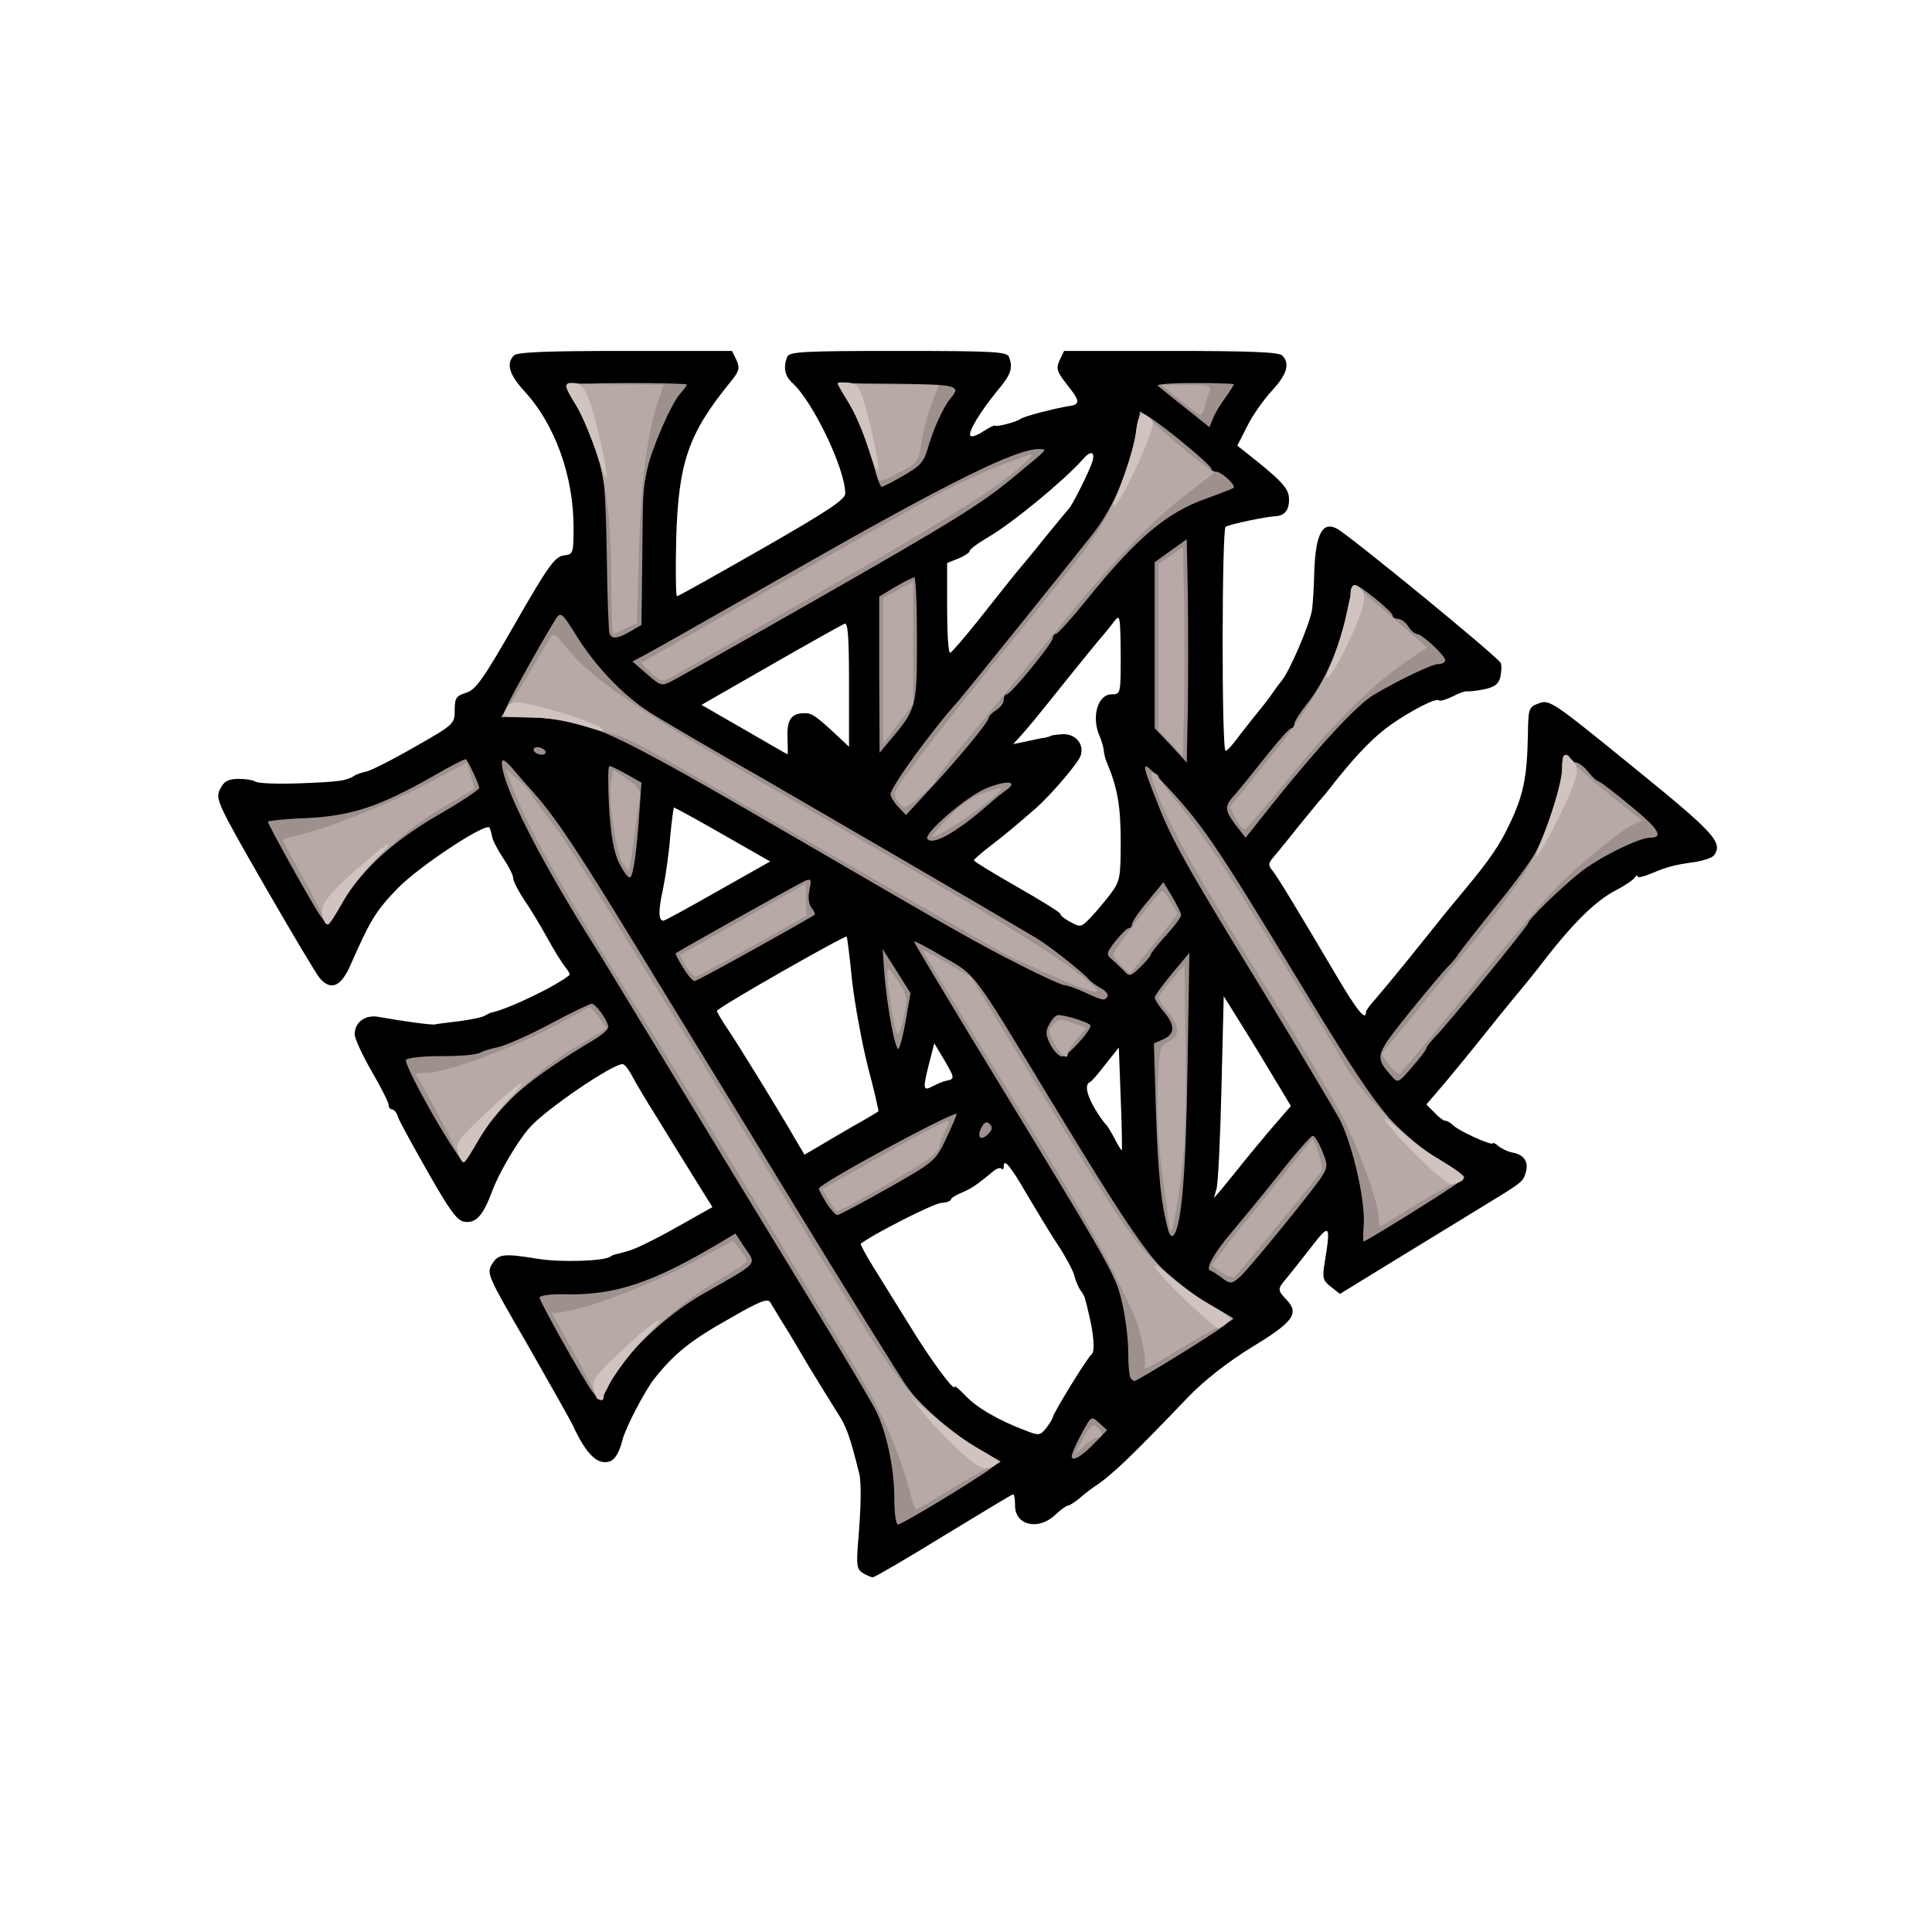
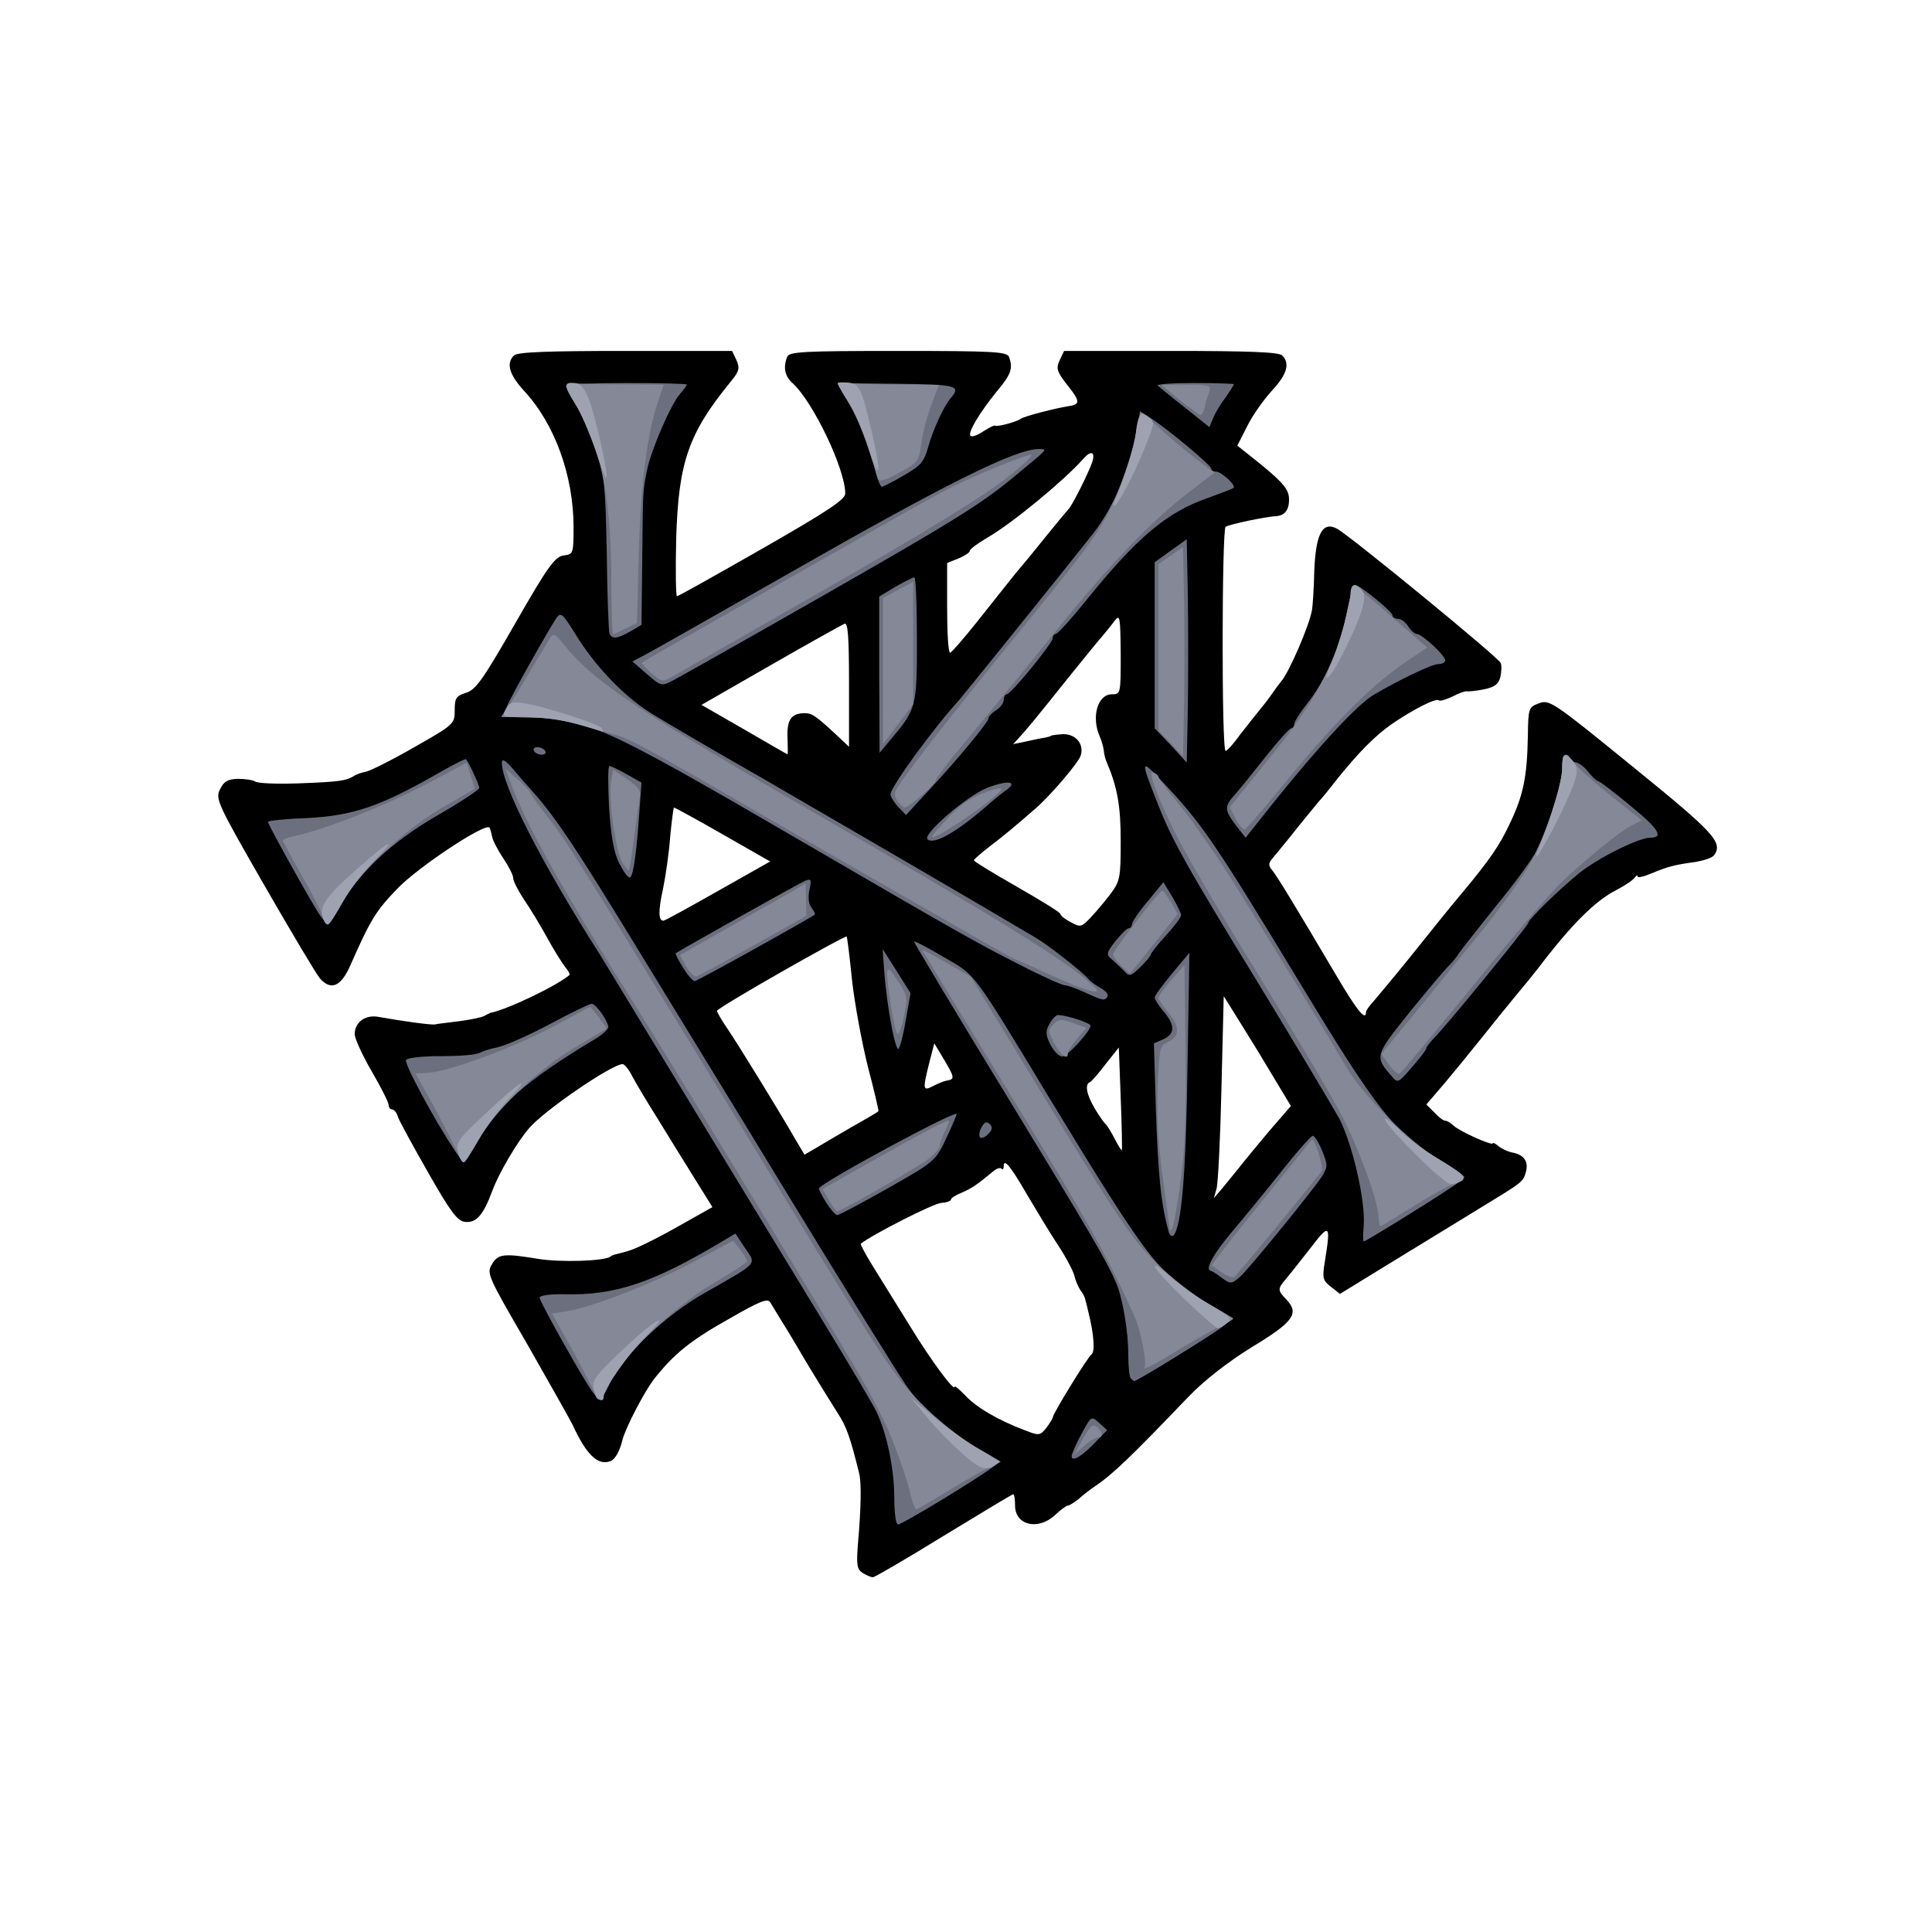
<svg xmlns="http://www.w3.org/2000/svg" version="1.0" width="512px" height="512px" viewBox="0 0 5120 5120" preserveAspectRatio="xMidYMid meet">
  <g id="layer101" fill="#000000" stroke="none">
    <path d="M2287 4169 c-16 -10 -18 -20 -13 -82 8 -92 9 -157 3 -182 -24 -97 -34 -125 -57 -160 -14 -22 -48 -77 -76 -123 -27 -46 -59 -100 -72 -120 -12 -20 -26 -43 -31 -51 -7 -11 -29 -2 -107 43 -104 58 -148 94 -201 161 -26 34 -77 132 -84 163 -6 26 -19 50 -31 54 -33 13 -64 -16 -101 -97 -8 -16 -63 -113 -121 -215 -104 -179 -107 -186 -92 -210 16 -27 31 -29 121 -14 62 10 177 6 193 -6 1 -2 5 -3 10 -5 4 -1 21 -5 37 -10 17 -4 74 -32 127 -62 l96 -54 -51 -82 c-28 -45 -72 -116 -97 -157 -26 -41 -55 -90 -64 -107 -9 -18 -21 -33 -26 -33 -28 0 -207 122 -248 170 -32 37 -80 119 -97 165 -24 65 -43 87 -73 83 -20 -2 -39 -28 -97 -130 -40 -70 -76 -136 -80 -147 -3 -12 -11 -21 -16 -21 -5 0 -9 -5 -9 -12 0 -6 -20 -46 -45 -89 -25 -43 -45 -87 -45 -98 0 -32 28 -53 64 -46 67 12 135 21 148 20 7 -2 37 -5 67 -9 29 -4 59 -10 65 -14 6 -3 13 -7 16 -8 43 -8 175 -71 209 -100 2 -2 -3 -12 -11 -21 -8 -10 -30 -45 -48 -78 -18 -33 -46 -79 -62 -102 -15 -23 -28 -48 -28 -56 0 -8 -12 -31 -26 -52 -14 -21 -28 -47 -30 -58 -2 -11 -5 -21 -7 -24 -13 -12 -189 105 -243 161 -58 60 -72 83 -125 203 -25 58 -52 69 -81 36 -9 -10 -75 -121 -147 -246 -124 -216 -131 -230 -118 -255 10 -21 20 -27 47 -28 19 0 40 3 46 7 6 5 57 7 115 5 109 -4 126 -7 146 -19 7 -5 22 -10 33 -12 11 -2 69 -31 128 -65 106 -60 107 -62 107 -98 0 -32 4 -38 30 -46 26 -8 45 -35 131 -185 87 -152 105 -176 128 -179 25 -3 26 -5 26 -75 0 -136 -50 -274 -131 -361 -40 -44 -48 -73 -27 -94 9 -9 88 -12 295 -12 l283 0 12 25 c9 21 7 29 -16 57 -112 137 -138 214 -144 415 -2 84 -1 153 2 153 4 0 105 -57 226 -126 171 -98 220 -130 220 -146 0 -65 -85 -243 -140 -293 -20 -18 -25 -41 -14 -69 5 -14 41 -16 294 -16 253 0 289 2 294 16 11 30 6 46 -33 92 -46 57 -77 109 -69 117 4 4 19 -2 34 -12 16 -10 29 -17 31 -15 5 4 57 -10 68 -18 9 -7 91 -28 129 -34 29 -4 28 -14 -5 -55 -28 -36 -31 -44 -21 -66 l12 -25 283 0 c207 0 286 3 295 12 21 21 13 50 -27 93 -22 24 -52 66 -66 95 l-26 51 24 19 c94 74 112 94 113 121 1 30 -11 46 -36 47 -29 2 -120 21 -132 28 -10 6 -11 594 0 594 4 0 22 -20 39 -44 18 -23 41 -52 50 -63 10 -12 25 -31 33 -43 8 -12 20 -28 25 -34 21 -23 76 -151 82 -190 2 -12 5 -58 6 -104 4 -98 22 -131 60 -111 35 19 428 341 434 356 3 7 2 24 -1 38 -5 18 -15 26 -44 32 -20 4 -41 6 -45 5 -4 -1 -21 5 -38 14 -17 8 -33 13 -36 10 -7 -7 -68 24 -125 63 -44 31 -87 74 -148 150 -19 25 -39 49 -45 55 -5 6 -28 34 -50 61 -22 28 -44 55 -50 62 -5 7 -16 19 -23 28 -11 13 -11 19 0 32 13 16 60 93 174 286 51 86 74 114 74 89 0 -4 10 -18 23 -32 12 -14 53 -63 91 -110 97 -121 96 -120 146 -180 68 -82 94 -120 119 -173 38 -78 48 -127 50 -237 1 -73 2 -76 29 -86 28 -11 38 -4 248 167 217 176 240 201 217 235 -5 7 -26 14 -48 18 -59 8 -76 13 -117 30 -21 9 -38 13 -38 9 0 -5 -4 -3 -8 3 -4 6 -26 21 -49 33 -55 28 -118 90 -206 206 -4 5 -17 21 -28 35 -12 14 -47 57 -78 95 -31 39 -60 75 -66 82 -5 7 -15 18 -20 25 -6 7 -31 38 -57 69 l-48 56 21 21 c11 12 24 22 29 22 5 0 15 6 22 13 16 15 102 54 104 47 0 -3 8 1 16 8 9 7 26 15 39 17 28 6 40 24 33 50 -8 28 -6 26 -129 101 -60 37 -167 102 -237 145 l-127 78 -24 -19 c-22 -17 -23 -23 -16 -67 16 -99 13 -102 -37 -37 -25 32 -54 69 -65 82 -24 28 -24 31 1 57 34 36 17 59 -94 126 -63 39 -124 87 -164 128 -157 164 -204 209 -252 241 -12 8 -31 23 -42 33 -12 9 -24 17 -28 17 -4 0 -19 11 -34 25 -45 42 -106 27 -106 -25 0 -17 -2 -30 -5 -30 -3 0 -85 50 -184 110 -99 61 -183 110 -188 110 -4 0 -16 -5 -26 -11z m503 -413 c0 -9 93 -161 103 -167 9 -7 6 -53 -8 -109 -3 -14 -7 -30 -9 -36 -1 -7 -7 -18 -13 -25 -5 -8 -13 -25 -16 -39 -4 -14 -23 -50 -43 -80 -20 -30 -56 -90 -81 -132 -45 -78 -63 -100 -63 -77 0 7 -3 10 -6 6 -3 -3 -11 -1 -18 4 -46 38 -60 48 -86 59 -17 7 -30 15 -30 19 0 4 -12 8 -26 9 -20 1 -181 83 -213 108 -1 2 13 29 33 61 20 32 64 103 98 158 55 90 118 175 118 160 0 -4 12 7 28 23 28 31 88 66 157 92 38 15 41 15 58 -6 9 -12 17 -25 17 -28z m490 -657 c14 -18 51 -63 83 -101 l58 -67 -59 -98 c-32 -54 -73 -119 -89 -145 l-30 -48 -6 243 c-3 133 -9 253 -13 267 l-7 25 19 -22 c10 -12 30 -37 44 -54z m-1020 -114 c36 -20 66 -38 68 -40 1 -1 -11 -54 -28 -118 -16 -64 -35 -167 -42 -229 -6 -62 -13 -114 -14 -116 -3 -5 -344 189 -344 197 0 3 12 24 27 46 28 41 137 218 180 293 l25 42 31 -18 c18 -11 61 -36 97 -57z m710 -75 l-5 -134 -35 44 c-19 25 -38 47 -42 48 -14 6 -8 34 14 71 12 20 25 38 29 41 3 3 14 20 23 38 10 19 18 32 19 30 1 -1 0 -64 -3 -138z m-462 -46 c23 -4 22 -8 -5 -54 l-27 -45 -13 50 c-18 72 -18 78 10 63 12 -6 28 -13 35 -14z m435 -495 c25 -34 27 -42 27 -140 0 -94 -9 -143 -37 -209 -4 -8 -7 -22 -8 -32 -1 -9 -6 -25 -10 -35 -24 -52 -6 -113 31 -113 24 0 24 -1 24 -107 -1 -99 -2 -106 -16 -88 -8 11 -23 29 -32 40 -10 11 -48 58 -86 105 -100 125 -107 133 -130 159 l-21 23 34 -7 c18 -4 41 -9 50 -10 9 -2 16 -4 16 -5 0 -1 12 -3 27 -4 36 -4 62 24 52 56 -5 18 -77 103 -119 140 -47 41 -86 74 -122 101 -23 18 -42 34 -42 37 0 3 51 34 114 70 63 36 115 68 115 72 0 4 12 14 28 22 25 14 28 13 52 -12 14 -15 38 -43 53 -63z m-1040 -8 l138 -78 -126 -72 c-68 -39 -127 -71 -129 -71 -1 0 -6 35 -10 78 -3 42 -12 104 -19 138 -13 59 -12 84 1 84 4 0 69 -36 145 -79z m184 -406 c-2 -48 10 -65 46 -65 19 0 30 8 83 57 l34 32 0 -165 c0 -129 -3 -165 -12 -161 -7 3 -95 52 -196 110 l-183 105 113 65 c62 36 114 66 115 66 1 1 1 -19 0 -44z m503 -308 c36 -45 68 -86 73 -92 4 -5 17 -21 28 -35 12 -14 47 -56 78 -95 31 -38 59 -72 62 -75 9 -7 56 -101 64 -127 8 -27 -5 -30 -26 -5 -51 57 -187 169 -251 206 -27 16 -48 31 -48 36 0 4 -13 13 -30 20 l-30 12 0 119 c0 66 3 119 8 119 4 -1 36 -38 72 -83z" />
  </g>
-   <g id="layer102" fill="#9d908d" stroke="none">
+   <g id="layer102" fill="#6c6f7e" stroke="none">
    <path d="M2370 3969 c0 -76 -20 -172 -48 -229 -9 -19 -76 -132 -148 -250 -72 -118 -231 -379 -353 -580 -122 -201 -226 -372 -231 -380 -154 -241 -261 -451 -260 -509 1 -11 8 -7 27 14 14 17 41 48 61 70 59 68 114 151 272 410 84 138 269 439 410 671 141 231 276 448 299 482 45 66 114 126 199 174 l52 30 -22 18 c-38 29 -237 150 -248 150 -6 0 -10 -30 -10 -71z" />
    <path d="M2840 3859 c0 -6 12 -33 26 -59 26 -48 26 -48 47 -29 l21 19 -30 31 c-36 38 -64 55 -64 38z" />
    <path d="M1569 3687 c-26 -36 -139 -238 -139 -248 0 -6 29 -10 68 -9 133 3 233 -31 414 -139 l37 -22 25 38 c31 45 38 37 -104 118 -107 60 -219 167 -255 243 -11 23 -22 42 -25 42 -3 -1 -12 -11 -21 -23z" />
    <path d="M2997 3653 c-4 -3 -7 -32 -7 -64 0 -62 -15 -149 -32 -189 -25 -58 -64 -125 -295 -504 -134 -219 -242 -400 -241 -401 2 -2 38 17 80 42 84 48 74 34 276 368 270 444 294 475 428 552 l62 36 -27 22 c-23 19 -227 145 -235 145 -1 0 -6 -3 -9 -7z" />
    <path d="M3236 3385 c-10 -8 -23 -16 -29 -18 -13 -4 10 -46 55 -99 20 -24 76 -91 123 -150 47 -60 89 -108 94 -108 5 0 16 18 25 40 15 38 15 42 -1 68 -24 37 -192 243 -216 265 -23 20 -26 21 -51 2z" />
    <path d="M3614 3248 c5 -66 -30 -217 -65 -284 -18 -32 -112 -190 -210 -351 -190 -310 -234 -387 -272 -486 -45 -113 -44 -117 9 -60 109 115 138 157 369 538 205 339 252 398 368 467 37 22 67 43 67 47 0 3 -15 16 -33 27 -62 42 -228 144 -233 144 -2 0 -2 -19 0 -42z" />
    <path d="M3097 3264 c-20 -72 -28 -148 -34 -329 l-5 -170 23 -10 c33 -14 34 -37 4 -73 -14 -16 -25 -34 -25 -38 0 -5 21 -34 46 -64 l46 -55 -5 305 c-4 283 -16 420 -37 444 -4 4 -10 0 -13 -10z" />
    <path d="M2190 3188 c-11 -18 -20 -35 -20 -38 0 -13 358 -206 365 -198 1 2 -11 30 -27 64 -29 61 -30 62 -155 133 -69 39 -129 71 -134 71 -5 0 -18 -15 -29 -32z" />
    <path d="M1204 3047 c-53 -79 -134 -230 -128 -238 3 -5 35 -9 72 -10 78 0 114 -3 128 -11 5 -3 25 -9 44 -13 19 -4 81 -31 137 -61 56 -30 106 -54 111 -54 10 0 40 40 44 60 2 6 -14 21 -34 33 -184 110 -266 182 -318 280 -14 26 -27 47 -30 47 -3 0 -15 -15 -26 -33z" />
    <path d="M2597 3014 c-3 -4 -2 -16 4 -26 8 -15 14 -17 22 -9 8 8 7 15 -4 26 -8 9 -18 13 -22 9z" />
    <path d="M3689 2853 c-47 -53 -46 -55 47 -171 48 -59 94 -114 103 -122 9 -9 21 -23 26 -32 6 -9 50 -65 98 -125 49 -59 99 -128 112 -153 31 -60 65 -174 65 -216 0 -19 5 -34 10 -34 6 0 10 5 10 10 0 6 6 10 14 10 8 0 23 11 33 23 10 13 23 26 30 28 6 2 45 32 87 67 72 59 86 82 49 82 -30 0 -139 54 -188 94 -50 40 -135 123 -135 132 0 7 -220 276 -247 302 -12 13 -23 26 -23 30 0 4 -17 26 -38 50 -36 42 -38 43 -53 25z" />
    <path d="M2784 2769 c-13 -26 -14 -36 -3 -55 7 -13 17 -24 23 -24 22 0 86 21 86 28 0 15 -62 82 -75 82 -8 0 -22 -14 -31 -31z" />
    <path d="M2362 2716 c-7 -35 -15 -95 -18 -132 l-5 -69 37 58 37 59 -13 74 c-7 41 -16 74 -20 74 -3 0 -12 -29 -18 -64z" />
    <path d="M2875 2630 c-22 -10 -46 -19 -54 -19 -8 -1 -62 -25 -120 -55 -109 -55 -181 -96 -569 -322 -547 -318 -576 -331 -744 -333 l-58 -1 13 -27 c12 -30 112 -206 132 -236 11 -15 16 -11 49 42 52 85 125 162 198 209 35 22 171 102 303 177 195 113 563 327 718 419 33 19 125 91 142 111 6 7 20 17 33 24 12 7 20 16 17 22 -8 12 -12 11 -60 -11z" />
    <path d="M1810 2564 c-12 -19 -21 -36 -19 -38 13 -9 328 -186 343 -192 16 -6 17 -3 11 25 -4 20 -2 37 6 47 6 8 10 16 8 18 -18 13 -311 176 -318 176 -5 0 -19 -16 -31 -36z" />
    <path d="M2978 2572 c-9 -9 -24 -23 -32 -30 -15 -12 -14 -17 10 -48 15 -18 30 -34 35 -34 5 0 9 -5 9 -11 0 -6 19 -34 42 -61 l41 -50 24 39 c12 21 23 43 23 48 0 6 -18 30 -40 54 -22 24 -40 47 -40 50 0 4 -13 19 -28 34 -26 25 -29 26 -44 9z" />
    <path d="M849 2427 c-19 -26 -139 -242 -139 -249 0 -3 46 -8 103 -10 119 -6 191 -30 331 -109 48 -28 89 -49 91 -47 8 9 35 68 35 76 0 5 -50 38 -111 73 -121 70 -213 155 -259 242 -14 26 -27 47 -30 47 -3 0 -12 -11 -21 -23z" />
    <path d="M1641 2288 c-15 -31 -22 -73 -27 -150 -3 -60 -3 -108 1 -108 4 0 25 10 46 22 l39 22 -5 70 c-7 106 -16 176 -25 181 -5 3 -17 -14 -29 -37z" />
    <path d="M2458 2224 c-14 -13 106 -116 158 -136 56 -22 84 -17 49 7 -11 8 -26 20 -34 27 -90 80 -156 119 -173 102z" />
    <path d="M3275 2187 c-31 -42 -31 -50 0 -84 14 -16 50 -61 81 -100 32 -40 61 -73 66 -73 4 0 8 -5 8 -11 0 -7 15 -30 33 -53 47 -58 87 -148 105 -238 9 -43 19 -78 23 -78 12 0 99 71 99 80 0 6 7 10 15 10 8 0 20 9 27 20 7 11 17 20 23 20 14 1 75 57 75 70 0 5 -8 10 -19 10 -16 0 -100 40 -170 81 -43 25 -147 137 -270 291 l-70 88 -26 -33z" />
    <path d="M2380 2138 c-11 -12 -20 -27 -20 -33 0 -19 111 -172 182 -250 17 -20 293 -362 354 -440 58 -74 100 -177 119 -287 l6 -38 27 17 c44 28 162 126 162 135 0 4 6 8 13 8 14 0 54 37 46 43 -2 2 -33 14 -69 27 -109 38 -187 105 -319 268 -41 51 -78 92 -83 92 -4 0 -8 5 -8 11 0 13 -111 149 -122 149 -4 0 -8 7 -8 15 0 8 -9 20 -20 27 -11 7 -20 16 -20 21 0 10 -85 113 -161 194 l-58 63 -21 -22z" />
    <path d="M3103 1975 l-43 -45 0 -220 0 -220 43 -31 42 -30 3 151 c1 83 1 216 0 296 l-3 145 -42 -46z" />
    <path d="M1415 1990 c-3 -5 1 -10 9 -10 8 0 18 5 21 10 3 6 -1 10 -9 10 -8 0 -18 -4 -21 -10z" />
    <path d="M2330 1788 l0 -207 43 -26 c24 -14 47 -25 50 -25 4 0 7 74 7 165 0 181 -1 184 -74 270 l-25 30 -1 -207z" />
    <path d="M1714 1786 l-38 -33 34 -18 c19 -10 192 -108 385 -218 415 -237 598 -328 659 -327 23 1 27 -4 -71 77 -85 70 -161 117 -508 315 -198 113 -374 212 -391 221 -31 16 -32 16 -70 -17z" />
    <path d="M1615 1678 c-2 -7 -6 -103 -7 -213 -4 -187 -6 -205 -31 -278 -15 -42 -38 -95 -52 -117 -14 -22 -25 -43 -25 -47 0 -5 72 -8 160 -8 88 0 160 2 160 4 0 3 -8 14 -18 25 -24 27 -77 150 -87 201 -12 58 -11 54 -13 240 l-2 171 -29 17 c-35 20 -50 22 -56 5z" />
    <path d="M2320 1248 c-18 -72 -41 -131 -71 -181 -16 -26 -29 -48 -29 -50 0 -1 71 -1 157 0 162 2 171 5 141 40 -18 22 -45 81 -58 127 -11 40 -20 50 -65 76 -29 17 -55 30 -58 30 -4 0 -11 -19 -17 -42z" />
    <path d="M3140 1080 c-36 -28 -68 -55 -72 -58 -4 -4 40 -7 97 -7 58 0 105 2 105 3 0 2 -10 18 -22 35 -13 17 -28 42 -33 55 l-10 24 -65 -52z" />
  </g>
-   <g id="layer103" fill="#b6a9a6" stroke="none">
+   <g id="layer103" fill="#858897" stroke="none">
    <path d="M2410 3948 c-12 -46 -47 -143 -69 -186 -5 -9 -21 -42 -37 -72 -23 -46 -488 -814 -614 -1015 -198 -315 -286 -472 -330 -583 l-20 -54 28 24 c16 12 33 31 38 40 5 10 28 41 51 70 37 47 86 125 312 494 31 50 178 290 326 534 241 396 278 452 346 519 41 42 106 94 143 115 l68 40 -39 19 c-21 11 -70 39 -109 63 -39 24 -73 44 -76 44 -3 0 -12 -23 -18 -52z" />
    <path d="M2870 3813 c18 -33 26 -40 37 -32 16 14 17 29 1 29 -6 0 -23 10 -36 23 l-25 22 23 -42z" />
    <path d="M1576 3693 c-3 -10 -30 -62 -59 -115 l-54 -97 39 -6 c70 -12 230 -74 336 -131 l105 -56 18 23 c10 13 19 27 19 31 0 4 -42 31 -93 61 -104 62 -238 191 -272 264 -22 47 -31 52 -39 26z" />
    <path d="M3033 3623 c7 -12 -10 -98 -27 -136 -73 -160 -123 -251 -326 -582 -128 -209 -234 -383 -236 -387 -3 -4 25 11 62 32 l67 39 209 343 c182 299 218 352 281 414 40 39 102 88 137 108 36 21 66 39 68 41 1 1 -14 10 -35 20 -21 10 -65 35 -98 55 -80 49 -109 64 -102 53z" />
    <path d="M3239 3373 c-13 -9 -26 -18 -27 -19 -2 -1 34 -49 80 -106 46 -57 106 -130 132 -163 27 -33 50 -62 52 -64 7 -9 33 73 26 83 -32 42 -224 276 -231 280 -4 3 -19 -2 -32 -11z" />
    <path d="M3100 3259 c0 -2 -8 -62 -18 -134 -12 -85 -17 -169 -14 -241 4 -107 5 -112 28 -123 31 -14 31 -42 -1 -79 -14 -17 -25 -34 -25 -38 1 -5 16 -26 35 -48 l34 -38 3 223 c2 166 -1 256 -13 347 -9 68 -20 126 -23 129 -3 4 -6 4 -6 2z" />
    <path d="M3653 3222 c-3 -45 -52 -179 -98 -267 -22 -44 -114 -199 -204 -345 -183 -298 -237 -393 -280 -497 -20 -50 -25 -70 -15 -66 8 3 14 8 14 12 0 3 27 40 61 81 33 41 88 120 123 175 76 120 272 440 312 510 43 75 168 201 246 247 37 22 68 44 68 48 0 4 -13 12 -28 18 -16 5 -65 33 -110 61 -45 28 -83 51 -84 51 -2 0 -4 -13 -5 -28z" />
    <path d="M2197 3181 l-17 -30 122 -69 c126 -71 203 -112 212 -112 3 0 -2 12 -10 28 -7 15 -14 32 -14 39 0 7 -15 23 -32 36 -32 24 -230 137 -239 137 -3 0 -12 -13 -22 -29z" />
    <path d="M1204 3038 c-11 -24 -39 -77 -61 -118 l-42 -75 33 -2 c53 -2 231 -68 335 -124 l95 -51 23 28 c12 16 21 29 20 30 -1 1 -40 24 -87 52 -97 57 -219 176 -260 255 -14 26 -27 47 -31 47 -3 0 -14 -19 -25 -42z" />
    <path d="M3681 2822 l-20 -29 82 -100 c45 -55 125 -153 177 -217 52 -64 112 -147 133 -184 43 -78 87 -207 87 -258 0 -39 9 -43 30 -14 8 12 52 51 98 88 l83 66 -28 14 c-32 17 -115 84 -186 151 -27 26 -132 148 -234 274 -102 125 -189 229 -193 232 -5 3 -18 -8 -29 -23z" />
    <path d="M2794 2765 c-17 -32 -17 -36 -2 -51 14 -14 21 -14 51 -3 l36 13 -25 29 c-13 15 -24 33 -24 38 0 20 -18 7 -36 -26z" />
    <path d="M2361 2665 c-16 -109 -14 -115 17 -67 27 39 28 45 18 92 -5 28 -13 50 -17 50 -4 0 -12 -34 -18 -75z" />
    <path d="M2865 2618 c-16 -6 -63 -26 -103 -44 -40 -19 -75 -34 -77 -34 -2 0 -221 -125 -487 -278 -581 -335 -513 -299 -612 -327 -98 -29 -124 -33 -200 -34 l-58 -1 16 -22 c9 -13 36 -57 60 -98 25 -41 49 -82 54 -90 8 -12 14 -10 33 14 81 103 195 178 736 490 435 251 613 362 673 421 16 17 8 17 -35 3z" />
    <path d="M1818 2561 l-16 -30 136 -77 c76 -43 151 -86 167 -95 l30 -18 1 43 1 43 -141 79 c-77 43 -145 80 -151 82 -5 1 -17 -11 -27 -27z" />
    <path d="M2972 2560 c-12 -12 -22 -25 -22 -31 0 -10 121 -168 130 -168 3 -1 13 13 23 30 l18 31 -41 52 c-22 28 -51 63 -63 79 l-23 27 -22 -20z" />
    <path d="M855 2428 c-4 -13 -29 -62 -56 -109 -27 -48 -49 -89 -49 -92 0 -3 15 -8 33 -12 73 -15 239 -80 343 -135 l111 -59 11 35 10 34 -92 54 c-103 61 -224 178 -266 259 -28 53 -36 57 -45 25z" />
    <path d="M1650 2287 c-18 -29 -38 -168 -31 -213 l6 -34 37 25 c31 21 37 30 33 53 -3 15 -9 63 -15 106 -6 44 -12 81 -13 82 -2 2 -9 -7 -17 -19z" />
    <path d="M2470 2217 c0 -2 19 -25 43 -50 29 -32 60 -54 95 -66 29 -11 49 -15 46 -9 -17 27 -184 140 -184 125z" />
    <path d="M3275 2170 l-16 -31 107 -132 c120 -148 175 -252 202 -377 8 -41 17 -77 18 -79 2 -2 31 22 66 52 35 30 78 68 97 84 l33 29 -43 29 c-94 61 -200 166 -322 315 -60 74 -113 136 -118 138 -4 2 -15 -11 -24 -28z" />
    <path d="M2380 2125 c-7 -8 -10 -21 -7 -28 8 -22 126 -174 291 -377 235 -288 251 -310 290 -397 20 -46 44 -115 52 -155 8 -40 16 -74 18 -75 1 -1 22 17 47 40 25 23 68 60 96 81 l51 39 -51 39 c-111 83 -216 191 -375 388 -91 113 -199 244 -239 292 -40 47 -73 91 -73 96 0 10 -72 72 -83 72 -2 0 -10 -7 -17 -15z" />
    <path d="M3103 1970 l-33 -34 0 -221 0 -220 33 -23 32 -22 3 140 c1 78 1 203 0 278 l-3 137 -32 -35z" />
    <path d="M2340 1779 l0 -194 40 -22 40 -21 0 162 0 162 -40 53 -40 53 0 -193z" />
    <path d="M1726 1784 c-15 -14 -27 -27 -25 -28 6 -5 692 -396 779 -443 70 -39 192 -91 250 -108 14 -4 -13 23 -64 63 -58 46 -221 146 -470 288 -210 120 -394 226 -411 235 -29 17 -31 17 -59 -7z" />
    <path d="M1620 1523 c-1 -209 -30 -348 -97 -455 -29 -47 -29 -55 0 -52 12 1 70 3 129 3 l107 1 -15 43 c-29 88 -46 217 -51 400 l-5 188 -29 14 c-15 8 -30 15 -34 15 -3 0 -5 -71 -5 -157z" />
    <path d="M2326 1268 c-30 -103 -53 -161 -77 -201 -16 -26 -29 -49 -29 -51 0 -3 12 -3 28 -1 15 2 75 4 134 4 l106 1 -19 51 c-11 27 -23 73 -27 102 -7 50 -9 53 -60 80 -38 21 -53 25 -56 15z" />
    <path d="M3126 1060 l-48 -40 67 0 c60 0 66 2 60 18 -4 9 -10 27 -12 40 -3 12 -8 22 -12 22 -3 -1 -28 -19 -55 -40z" />
  </g>
-   <g id="layer104" fill="#d0c3c0" stroke="none">
+   <g id="layer104" fill="#9fa2b1" stroke="none">
    <path d="M2549 3851 c-30 -27 -73 -71 -94 -97 l-40 -49 64 53 c35 29 88 67 118 84 30 17 53 32 51 33 -32 26 -46 23 -99 -24z" />
    <path d="M1574 3683 c-6 -24 1 -35 75 -105 85 -81 137 -111 61 -35 -43 43 -110 138 -110 157 0 21 -20 9 -26 -17z" />
    <path d="M3137 3441 c-82 -79 -107 -121 -32 -54 22 19 68 51 102 71 55 32 60 37 45 48 -9 8 -21 14 -25 14 -4 0 -45 -36 -90 -79z" />
    <path d="M3803 3108 c-53 -47 -133 -131 -133 -142 0 -5 17 8 38 28 20 21 67 56 105 78 70 42 78 52 51 62 -22 8 -19 9 -61 -26z" />
    <path d="M1214 3053 c-7 -25 1 -35 76 -105 90 -85 126 -106 56 -33 -23 25 -58 72 -77 105 -19 33 -37 60 -41 60 -4 0 -11 -12 -14 -27z" />
    <path d="M855 2430 c-9 -28 11 -57 90 -126 86 -76 114 -91 50 -27 -27 27 -66 77 -85 111 -19 34 -38 62 -42 62 -4 0 -10 -9 -13 -20z" />
    <path d="M4075 2255 c36 -90 65 -186 65 -217 0 -42 4 -45 26 -24 21 22 18 40 -25 132 -37 78 -85 159 -66 109z" />
    <path d="M1551 1925 c-56 -17 -102 -24 -169 -25 -51 0 -52 -1 -41 -21 9 -18 17 -20 50 -15 55 9 197 55 204 66 3 6 5 10 3 9 -2 0 -23 -7 -47 -14z" />
    <path d="M3526 1763 c21 -47 53 -160 53 -190 1 -27 13 -29 31 -8 14 17 0 65 -51 167 -32 64 -59 90 -33 31z" />
    <path d="M2956 1323 c22 -51 54 -151 54 -173 1 -14 4 -33 8 -42 6 -14 10 -15 25 -3 18 13 17 16 -8 79 -28 70 -73 156 -82 156 -3 0 -2 -8 3 -17z" />
    <path d="M1577 1190 c-15 -43 -38 -97 -52 -119 -31 -50 -31 -58 -3 -56 17 1 27 13 40 47 18 49 51 198 45 204 -2 2 -16 -32 -30 -76z" />
    <path d="M2302 1189 c-12 -40 -36 -94 -52 -121 -17 -26 -30 -50 -30 -52 0 -3 12 -3 27 -2 31 3 36 14 64 134 26 108 20 134 -9 41z" />
  </g>
</svg>
